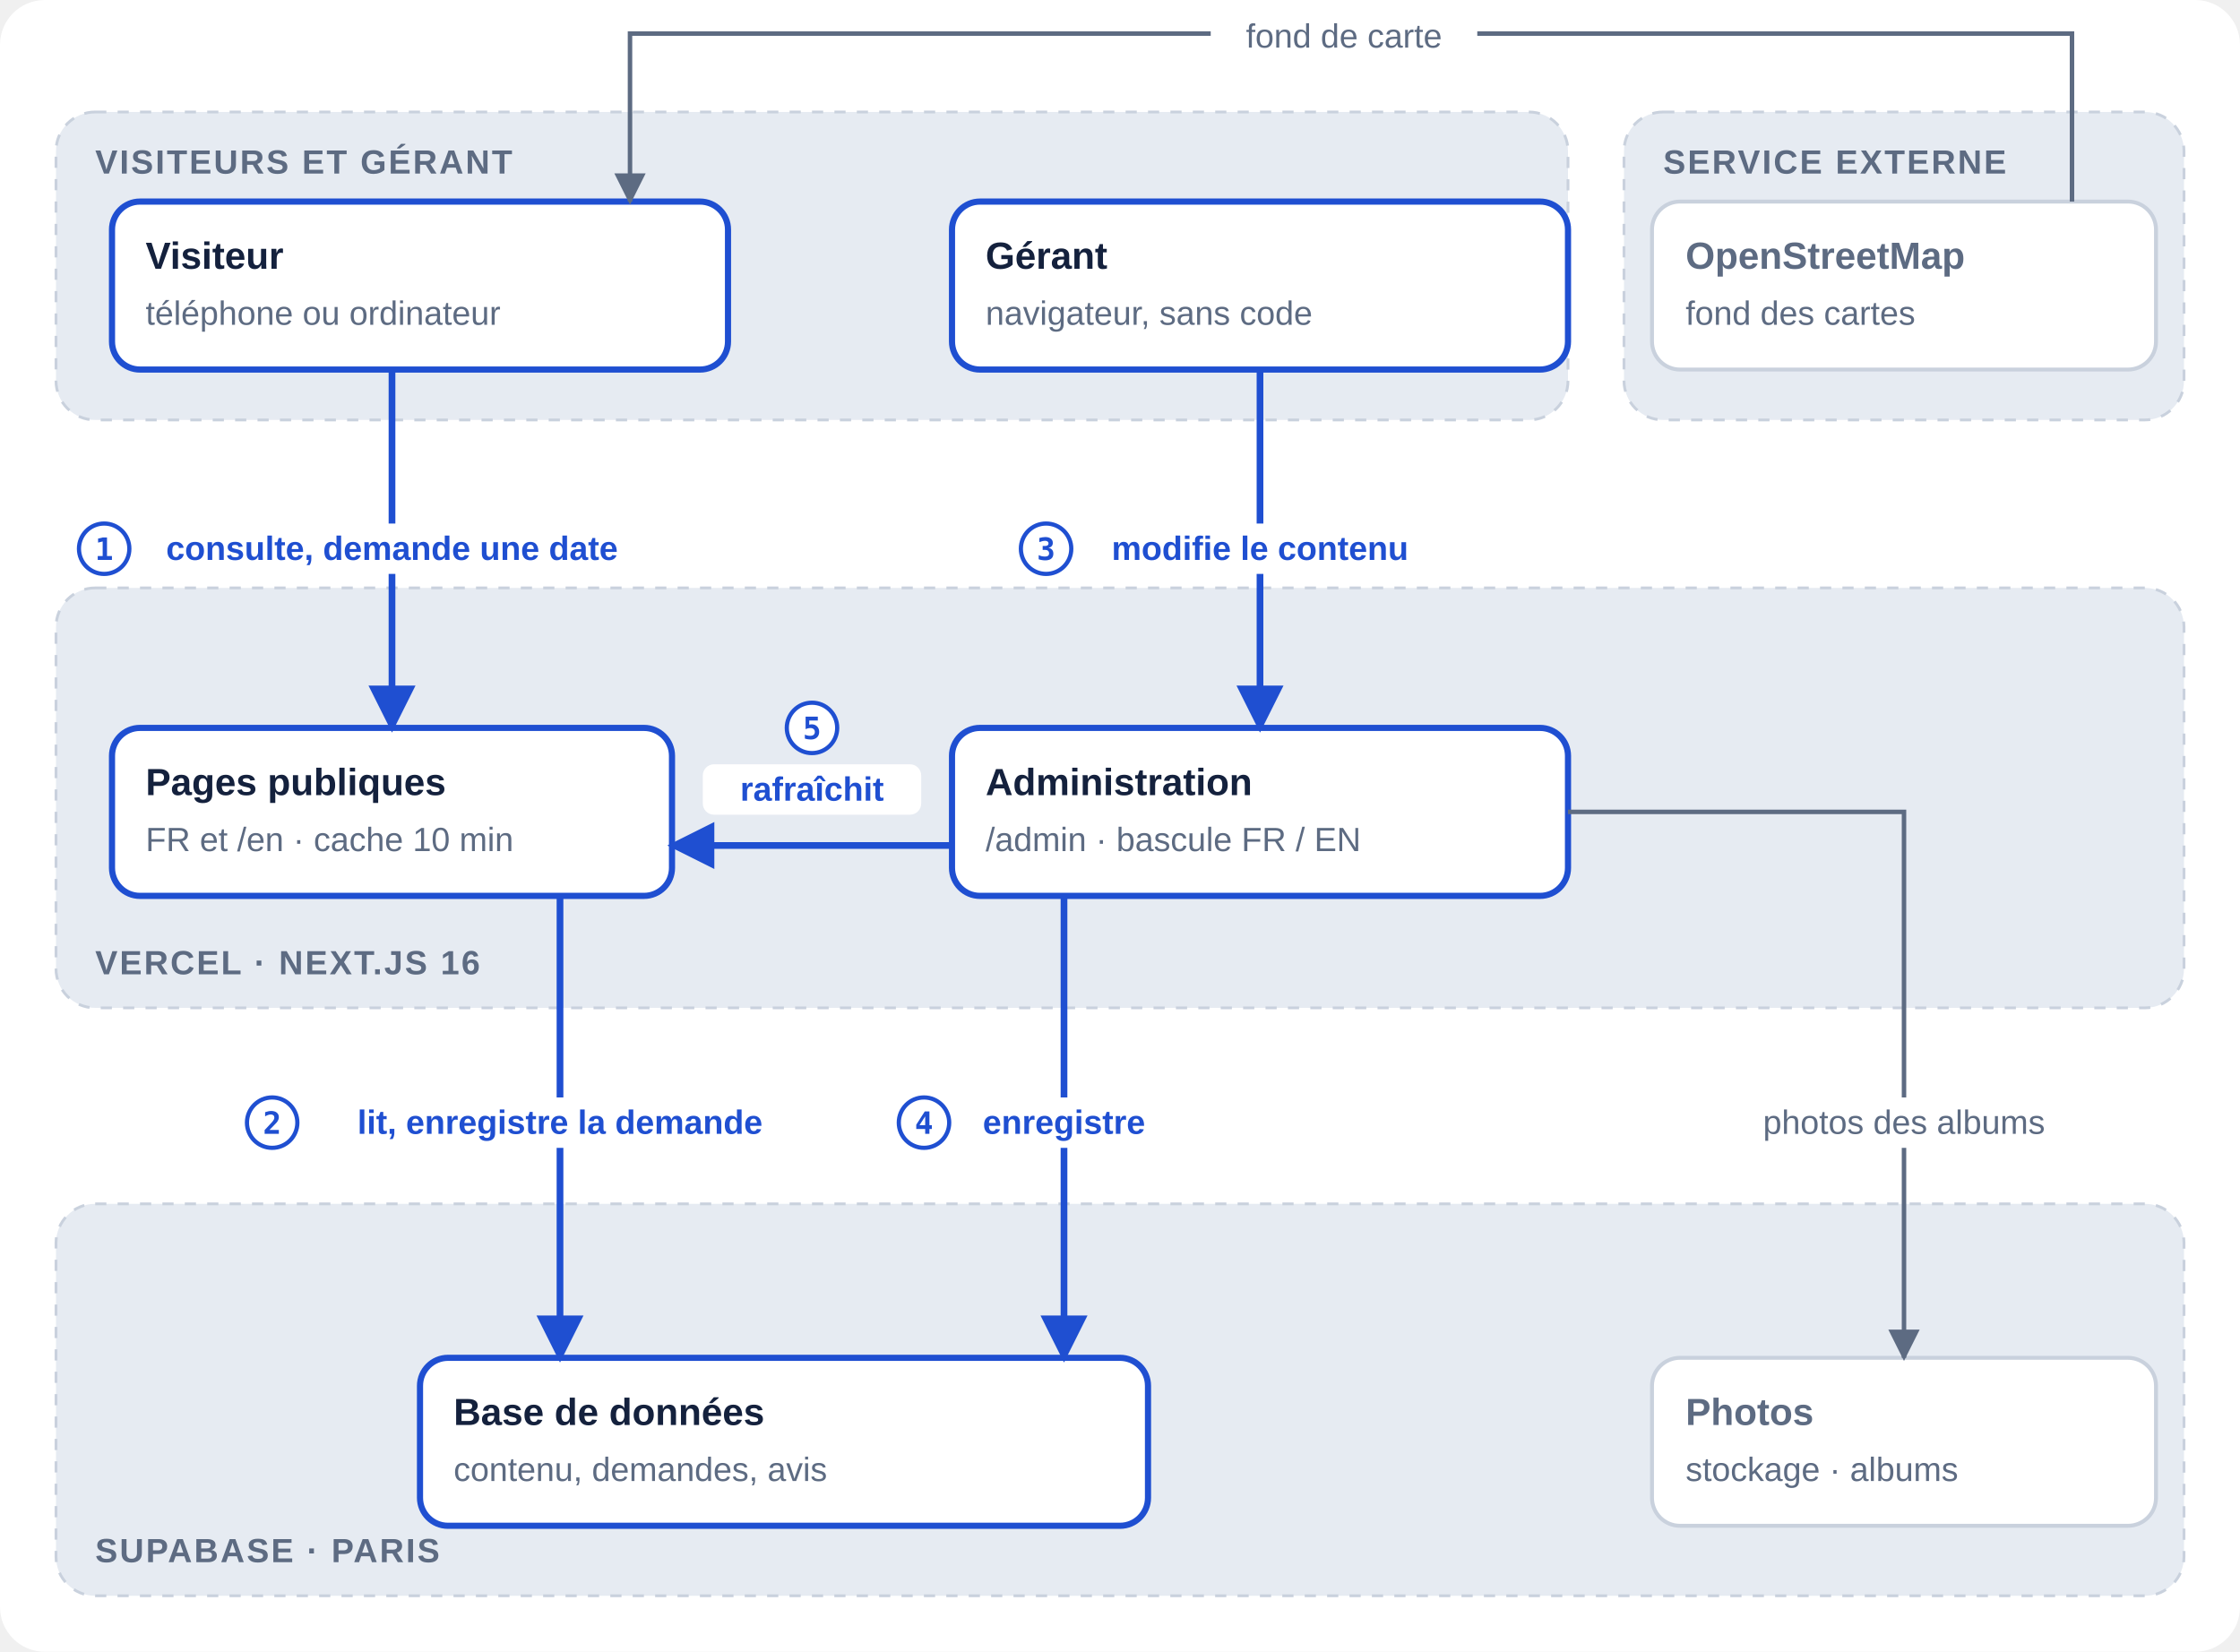
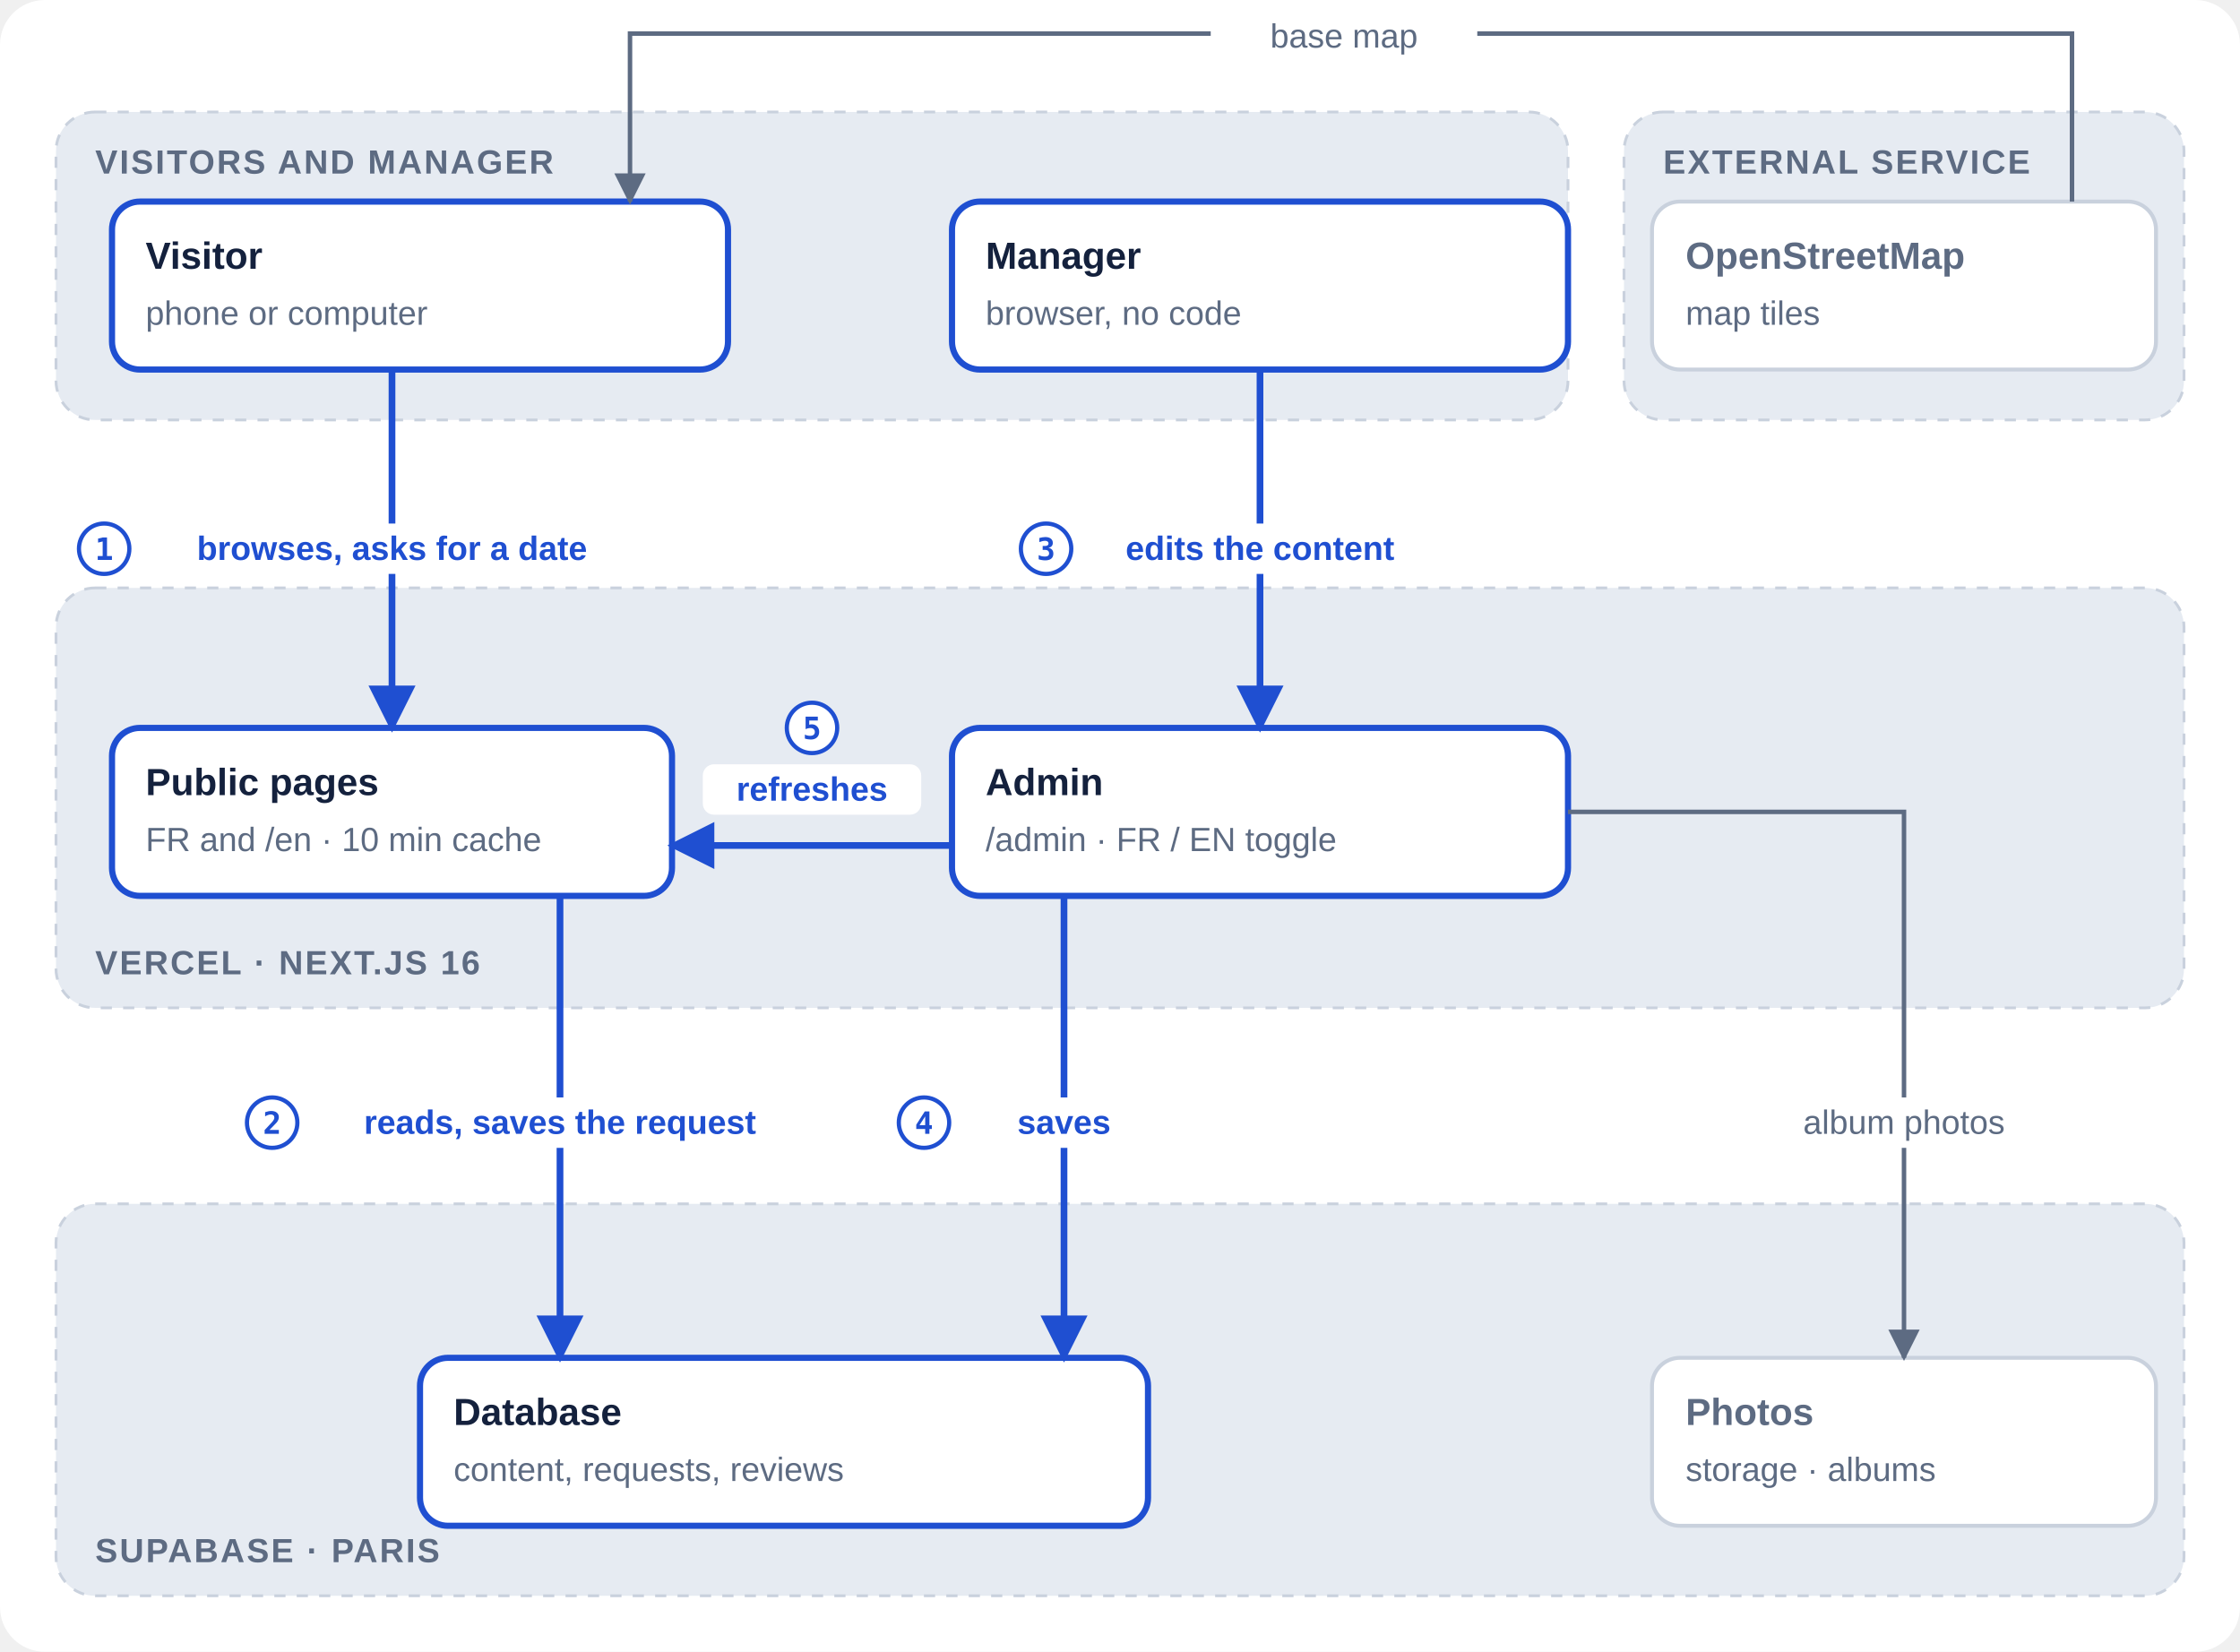
- <svg xmlns="http://www.w3.org/2000/svg" viewBox="0 0 800 590" width="800" height="590" font-family="IBM Plex Sans, Segoe UI, Helvetica Neue, Arial, sans-serif" role="img" aria-label="Architecture du site de la structure d'escalade">
+ <svg xmlns="http://www.w3.org/2000/svg" viewBox="0 0 800 590" width="800" height="590" font-family="IBM Plex Sans, Segoe UI, Helvetica Neue, Arial, sans-serif" role="img" aria-label="Climbing gym website architecture">
  <defs>
    <marker id="m" viewBox="0 0 10 10" refX="9" refY="5" markerWidth="7" markerHeight="7" orient="auto-start-reverse">
      <path d="M0 0L10 5L0 10z" fill="#5d6b82" />
    </marker>
    <marker id="a" viewBox="0 0 10 10" refX="9" refY="5" markerWidth="7" markerHeight="7" orient="auto-start-reverse">
      <path d="M0 0L10 5L0 10z" fill="#1f4fd1" />
    </marker>
  </defs>
  <rect width="800" height="590" rx="16" fill="#ffffff" />
  <g transform="translate(0 20)">
    <rect x="20" y="20" width="540" height="110" rx="14" fill="#e6ebf2" stroke="#c9d1dd" stroke-dasharray="4 4" />
-     <text x="34" y="42" fill="#5d6b82" font-size="12" font-weight="600" letter-spacing=".72">VISITEURS ET GÉRANT</text>
+     <text x="34" y="42" fill="#5d6b82" font-size="12" font-weight="600" letter-spacing=".72">VISITORS AND MANAGER</text>
    <rect x="580" y="20" width="200" height="110" rx="14" fill="#e6ebf2" stroke="#c9d1dd" stroke-dasharray="4 4" />
-     <text x="594" y="42" fill="#5d6b82" font-size="12" font-weight="600" letter-spacing=".72">SERVICE EXTERNE</text>
+     <text x="594" y="42" fill="#5d6b82" font-size="12" font-weight="600" letter-spacing=".72">EXTERNAL SERVICE</text>
    <rect x="20" y="190" width="760" height="150" rx="14" fill="#e6ebf2" stroke="#c9d1dd" stroke-dasharray="4 4" />
    <text x="34" y="328" fill="#5d6b82" font-size="12" font-weight="600" letter-spacing=".72">VERCEL · NEXT.JS 16</text>
    <rect x="20" y="410" width="760" height="140" rx="14" fill="#e6ebf2" stroke="#c9d1dd" stroke-dasharray="4 4" />
    <text x="34" y="538" fill="#5d6b82" font-size="12" font-weight="600" letter-spacing=".72">SUPABASE · PARIS</text>
    <rect x="40" y="52" width="220" height="60" rx="10" fill="#fff" stroke="#1f4fd1" stroke-width="2.2" />
-     <text x="52" y="76" fill="#14213d" font-size="13.5" font-weight="600">Visiteur</text>
-     <text x="52" y="96" fill="#5d6b82" font-size="12">téléphone ou ordinateur</text>
+     <text x="52" y="76" fill="#14213d" font-size="13.5" font-weight="600">Visitor</text>
+     <text x="52" y="96" fill="#5d6b82" font-size="12">phone or computer</text>
    <rect x="340" y="52" width="220" height="60" rx="10" fill="#fff" stroke="#1f4fd1" stroke-width="2.2" />
-     <text x="352" y="76" fill="#14213d" font-size="13.5" font-weight="600">Gérant</text>
-     <text x="352" y="96" fill="#5d6b82" font-size="12">navigateur, sans code</text>
+     <text x="352" y="76" fill="#14213d" font-size="13.5" font-weight="600">Manager</text>
+     <text x="352" y="96" fill="#5d6b82" font-size="12">browser, no code</text>
    <rect x="590" y="52" width="180" height="60" rx="10" fill="#fff" stroke="#c9d1dd" stroke-width="1.4" />
    <text x="602" y="76" fill="#5d6b82" font-size="13.5" font-weight="600">OpenStreetMap</text>
-     <text x="602" y="96" fill="#5d6b82" font-size="12">fond des cartes</text>
+     <text x="602" y="96" fill="#5d6b82" font-size="12">map tiles</text>
    <rect x="40" y="240" width="200" height="60" rx="10" fill="#fff" stroke="#1f4fd1" stroke-width="2.2" />
-     <text x="52" y="264" fill="#14213d" font-size="13.5" font-weight="600">Pages publiques</text>
-     <text x="52" y="284" fill="#5d6b82" font-size="12">FR et /en · cache 10 min</text>
+     <text x="52" y="264" fill="#14213d" font-size="13.5" font-weight="600">Public pages</text>
+     <text x="52" y="284" fill="#5d6b82" font-size="12">FR and /en · 10 min cache</text>
    <rect x="340" y="240" width="220" height="60" rx="10" fill="#fff" stroke="#1f4fd1" stroke-width="2.2" />
-     <text x="352" y="264" fill="#14213d" font-size="13.5" font-weight="600">Administration</text>
-     <text x="352" y="284" fill="#5d6b82" font-size="12">/admin · bascule FR / EN</text>
+     <text x="352" y="264" fill="#14213d" font-size="13.5" font-weight="600">Admin</text>
+     <text x="352" y="284" fill="#5d6b82" font-size="12">/admin · FR / EN toggle</text>
    <rect x="150" y="465" width="260" height="60" rx="10" fill="#fff" stroke="#1f4fd1" stroke-width="2.2" />
-     <text x="162" y="489" fill="#14213d" font-size="13.5" font-weight="600">Base de données</text>
-     <text x="162" y="509" fill="#5d6b82" font-size="12">contenu, demandes, avis</text>
+     <text x="162" y="489" fill="#14213d" font-size="13.5" font-weight="600">Database</text>
+     <text x="162" y="509" fill="#5d6b82" font-size="12">content, requests, reviews</text>
    <rect x="590" y="465" width="180" height="60" rx="10" fill="#fff" stroke="#c9d1dd" stroke-width="1.4" />
    <text x="602" y="489" fill="#5d6b82" font-size="13.5" font-weight="600">Photos</text>
-     <text x="602" y="509" fill="#5d6b82" font-size="12">stockage · albums</text>
+     <text x="602" y="509" fill="#5d6b82" font-size="12">storage · albums</text>
    <path d="M140 112L140 240" fill="none" stroke="#1f4fd1" stroke-width="2.4" marker-end="url(#a)" />
    <rect x="48.2" y="167" width="183.6" height="18" rx="4" fill="#fff" />
-     <text x="140" y="180" text-anchor="middle" fill="#1f4fd1" font-size="12" font-weight="600">consulte, demande une date</text>
+     <text x="140" y="180" text-anchor="middle" fill="#1f4fd1" font-size="12" font-weight="600">browses, asks for a date</text>
    <circle cx="37.2" cy="176" r="9" fill="#fff" stroke="#1f4fd1" stroke-width="1.5" />
    <text x="37.2" y="180" text-anchor="middle" fill="#1f4fd1" font-size="11" font-weight="700" font-family="IBM Plex Mono, Consolas, monospace">1</text>
    <path d="M200 300L200 465" fill="none" stroke="#1f4fd1" stroke-width="2.4" marker-end="url(#a)" />
    <rect x="108.2" y="372" width="183.6" height="18" rx="4" fill="#fff" />
-     <text x="200" y="385" text-anchor="middle" fill="#1f4fd1" font-size="12" font-weight="600">lit, enregistre la demande</text>
+     <text x="200" y="385" text-anchor="middle" fill="#1f4fd1" font-size="12" font-weight="600">reads, saves the request</text>
    <circle cx="97.2" cy="381" r="9" fill="#fff" stroke="#1f4fd1" stroke-width="1.5" />
    <text x="97.2" y="385" text-anchor="middle" fill="#1f4fd1" font-size="11" font-weight="700" font-family="IBM Plex Mono, Consolas, monospace">2</text>
    <path d="M450 112L450 240" fill="none" stroke="#1f4fd1" stroke-width="2.4" marker-end="url(#a)" />
    <rect x="384.6" y="167" width="130.8" height="18" rx="4" fill="#fff" />
-     <text x="450" y="180" text-anchor="middle" fill="#1f4fd1" font-size="12" font-weight="600">modifie le contenu</text>
+     <text x="450" y="180" text-anchor="middle" fill="#1f4fd1" font-size="12" font-weight="600">edits the content</text>
    <circle cx="373.6" cy="176" r="9" fill="#fff" stroke="#1f4fd1" stroke-width="1.5" />
    <text x="373.6" y="180" text-anchor="middle" fill="#1f4fd1" font-size="11" font-weight="700" font-family="IBM Plex Mono, Consolas, monospace">3</text>
    <path d="M380 300L380 465" fill="none" stroke="#1f4fd1" stroke-width="2.4" marker-end="url(#a)" />
    <rect x="341.0" y="372" width="78.0" height="18" rx="4" fill="#fff" />
-     <text x="380" y="385" text-anchor="middle" fill="#1f4fd1" font-size="12" font-weight="600">enregistre</text>
+     <text x="380" y="385" text-anchor="middle" fill="#1f4fd1" font-size="12" font-weight="600">saves</text>
    <circle cx="330.0" cy="381" r="9" fill="#fff" stroke="#1f4fd1" stroke-width="1.5" />
    <text x="330.0" y="385" text-anchor="middle" fill="#1f4fd1" font-size="11" font-weight="700" font-family="IBM Plex Mono, Consolas, monospace">4</text>
    <path d="M340 282L240 282" fill="none" stroke="#1f4fd1" stroke-width="2.4" marker-end="url(#a)" />
    <rect x="251.0" y="253" width="78.0" height="18" rx="4" fill="#fff" />
-     <text x="290" y="266" text-anchor="middle" fill="#1f4fd1" font-size="12" font-weight="600">rafraîchit</text>
+     <text x="290" y="266" text-anchor="middle" fill="#1f4fd1" font-size="12" font-weight="600">refreshes</text>
    <circle cx="290.0" cy="240" r="9" fill="#fff" stroke="#1f4fd1" stroke-width="1.5" />
    <text x="290.0" y="244" text-anchor="middle" fill="#1f4fd1" font-size="11" font-weight="700" font-family="IBM Plex Mono, Consolas, monospace">5</text>
    <path d="M740 52L740 -8L225 -8L225 52" fill="none" stroke="#5d6b82" stroke-width="1.6" marker-end="url(#m)" />
    <rect x="432.4" y="-16" width="95.2" height="18" rx="4" fill="#fff" />
-     <text x="480" y="-3" text-anchor="middle" fill="#5d6b82" font-size="12" font-weight="400">fond de carte</text>
+     <text x="480" y="-3" text-anchor="middle" fill="#5d6b82" font-size="12" font-weight="400">base map</text>
    <path d="M560 270L680 270L680 465" fill="none" stroke="#5d6b82" stroke-width="1.6" marker-end="url(#m)" />
    <rect x="619.6" y="372" width="120.8" height="18" rx="4" fill="#fff" />
-     <text x="680" y="385" text-anchor="middle" fill="#5d6b82" font-size="12" font-weight="400">photos des albums</text>
+     <text x="680" y="385" text-anchor="middle" fill="#5d6b82" font-size="12" font-weight="400">album photos</text>
  </g>
</svg>
